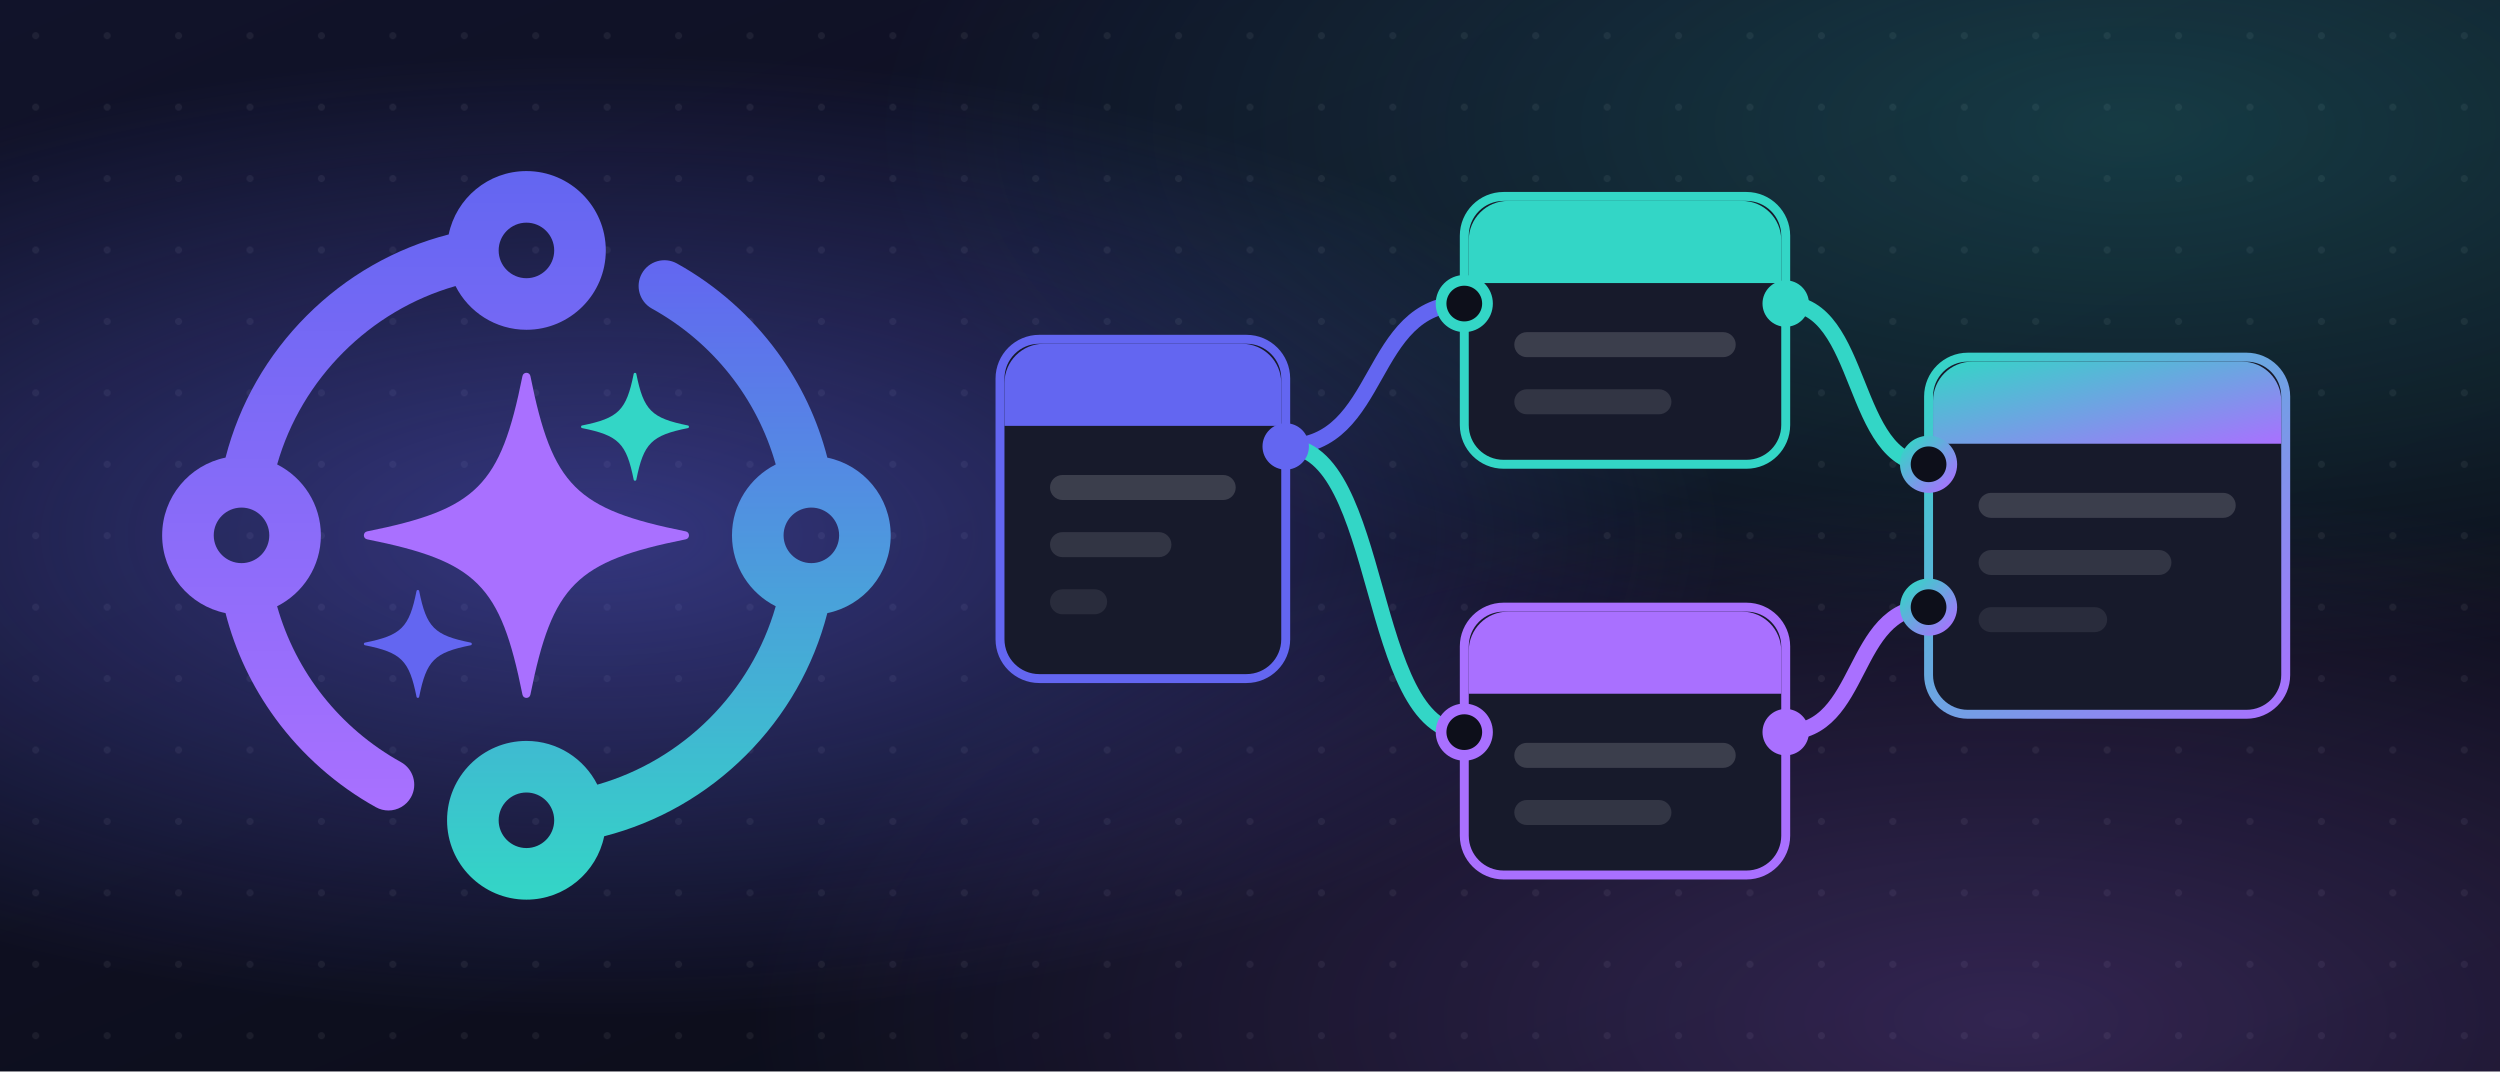
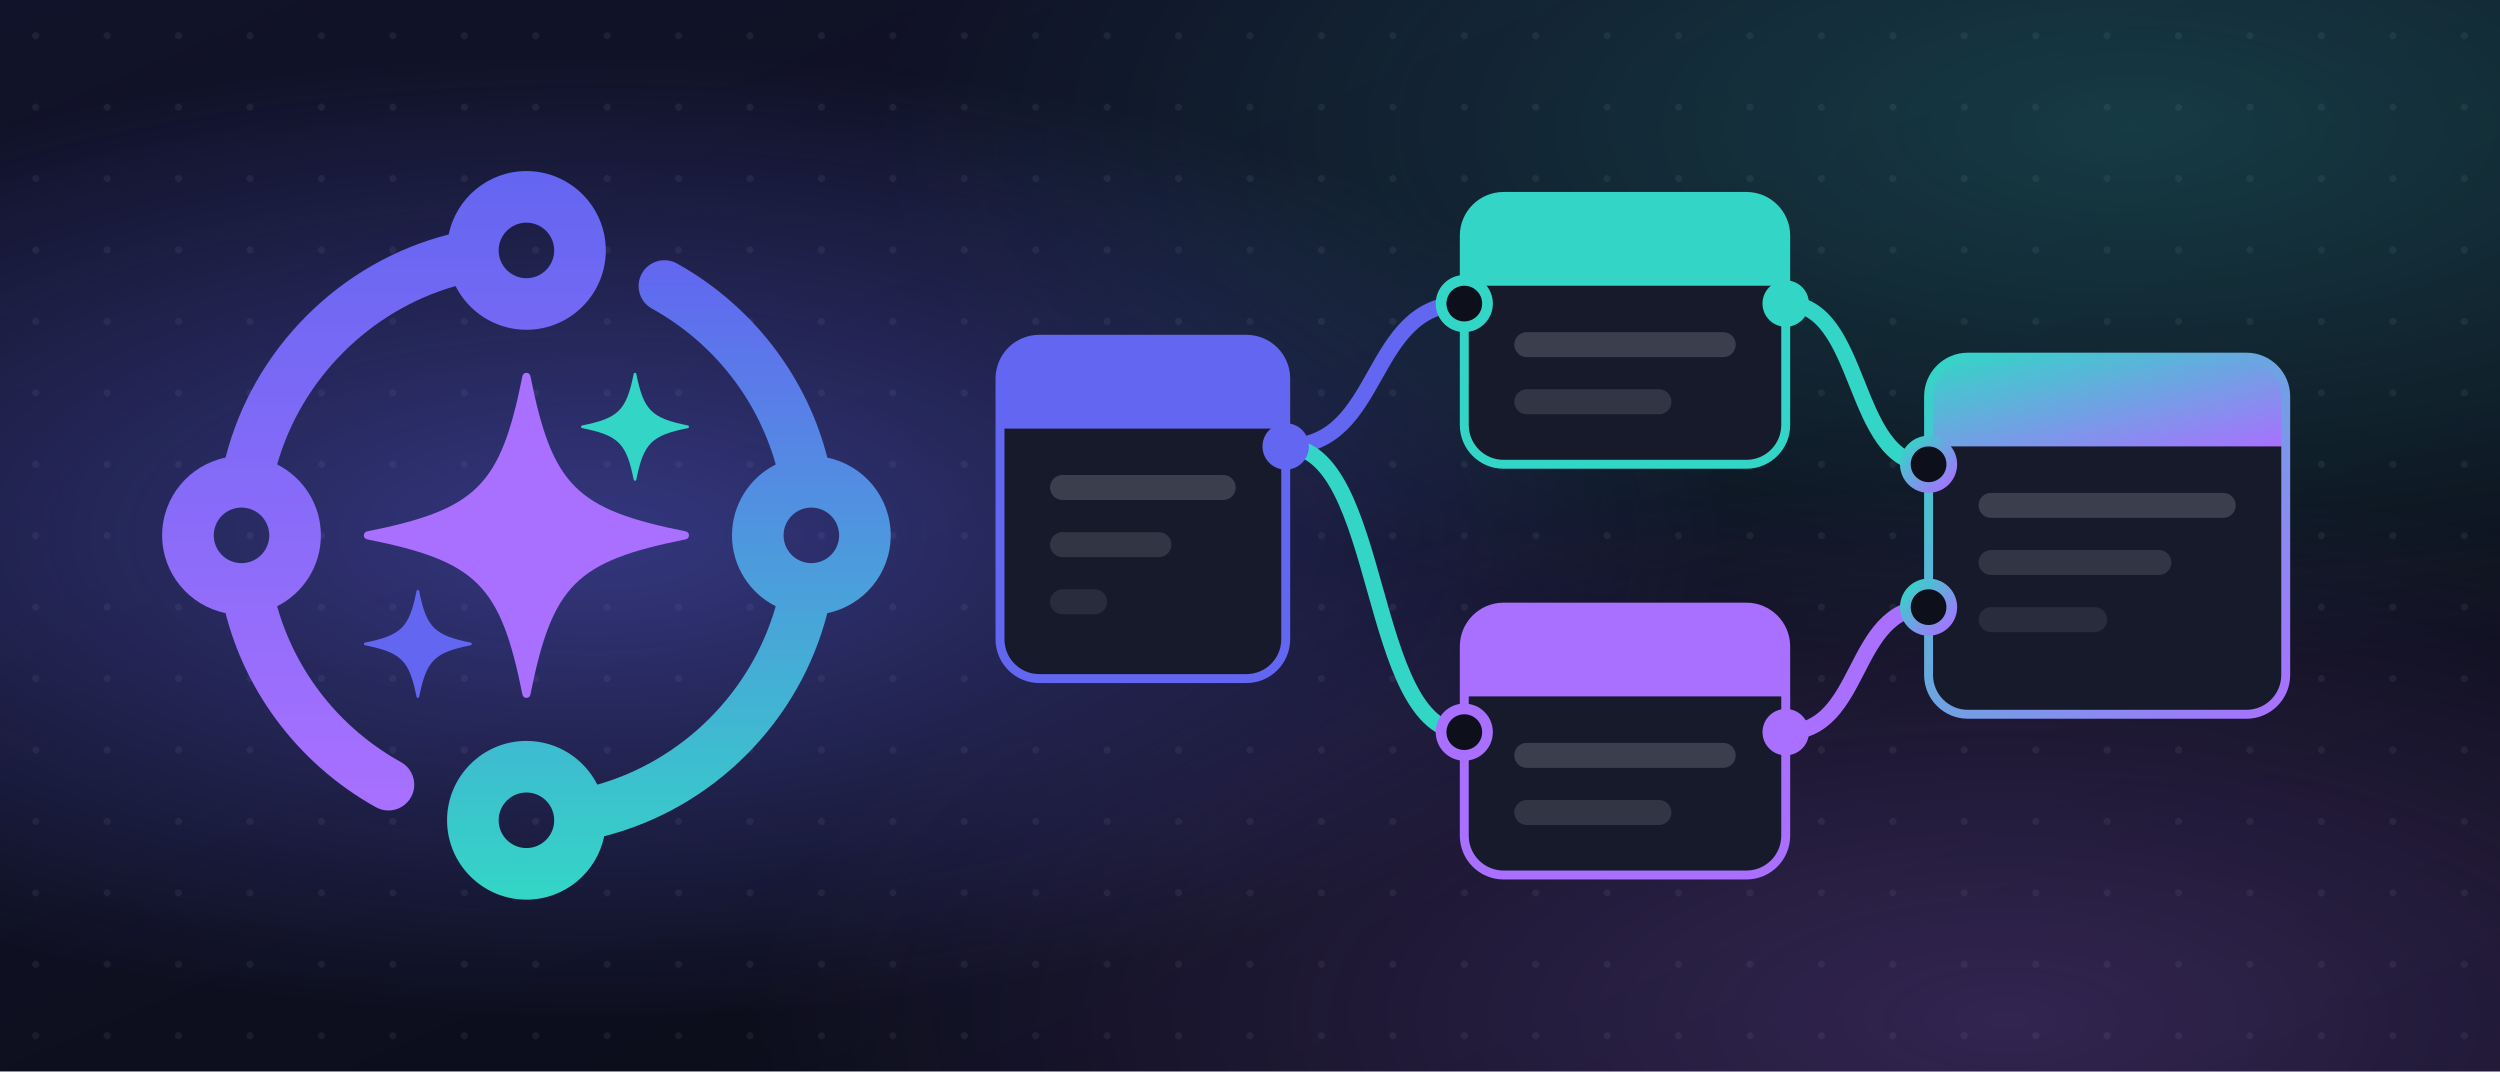
<svg xmlns="http://www.w3.org/2000/svg" viewBox="0 0 1400 600" width="1400" height="600" role="img" aria-label="Wildcard Pipeline">
  <defs>
    <linearGradient id="ringA" x1="312.56" y1="897.19" x2="312.56" y2="2" gradientUnits="userSpaceOnUse">
      <stop offset="0" stop-color="#a970ff" />
      <stop offset="1" stop-color="#6366f1" />
    </linearGradient>
    <linearGradient id="ringB" x1="711.44" y1="126.81" x2="711.44" y2="1022" gradientUnits="userSpaceOnUse">
      <stop offset="0" stop-color="#6366f1" />
      <stop offset="1" stop-color="#33d6c6" />
    </linearGradient>
    <linearGradient id="bg" x1="0" y1="0" x2="1" y2="1">
      <stop offset="0" stop-color="#11132a" />
      <stop offset="1" stop-color="#0a0b14" />
    </linearGradient>
    <radialGradient id="glowIndigo" cx="0.24" cy="0.5" r="0.45">
      <stop offset="0" stop-color="#6366f1" stop-opacity="0.45" />
      <stop offset="1" stop-color="#6366f1" stop-opacity="0" />
    </radialGradient>
    <radialGradient id="glowTeal" cx="0.85" cy="0.12" r="0.5">
      <stop offset="0" stop-color="#33d6c6" stop-opacity="0.22" />
      <stop offset="1" stop-color="#33d6c6" stop-opacity="0" />
    </radialGradient>
    <radialGradient id="glowViolet" cx="0.8" cy="0.95" r="0.5">
      <stop offset="0" stop-color="#a970ff" stop-opacity="0.25" />
      <stop offset="1" stop-color="#a970ff" stop-opacity="0" />
    </radialGradient>
    <linearGradient id="outGrad" x1="0" y1="0" x2="1" y2="1">
      <stop offset="0" stop-color="#33d6c6" />
      <stop offset="1" stop-color="#a970ff" />
    </linearGradient>
    <pattern id="dots" width="40" height="40" patternUnits="userSpaceOnUse">
      <circle cx="20" cy="20" r="2" fill="#fff" fill-opacity="0.06" />
    </pattern>
  </defs>
  <rect width="1400" height="600" fill="url(#bg)" />
  <rect width="1400" height="600" fill="url(#dots)" />
  <rect width="1400" height="600" fill="url(#glowIndigo)" />
  <rect width="1400" height="600" fill="url(#glowTeal)" />
  <rect width="1400" height="600" fill="url(#glowViolet)" />
  <g transform="translate(90,95) scale(0.4)">
    <path fill="url(#ringA)" d="m512,2c-53.6,0-98.47,38.16-108.84,88.73-75.07,19.29-143.32,58.26-198.74,113.68-55.42,55.42-94.39,123.68-113.68,198.74-50.58,10.38-88.73,55.24-88.73,108.84s38.16,98.47,88.73,108.84c13.62,53.14,37.03,102.64,69.77,147.47,37.14,50.86,85.83,93.86,140.81,124.33,5.54,3.08,11.56,4.54,17.48,4.54,12.7,0,25.02-6.72,31.61-18.61,9.68-17.44,3.38-39.42-14.07-49.09-85.32-47.32-147.22-125.71-173.38-218.21,36.3-18.29,61.27-55.92,61.27-99.28s-24.94-80.97-61.23-99.27c34.22-119.96,129.79-215.52,249.74-249.74,18.3,36.29,55.92,61.23,99.27,61.23,61.27,0,111.11-49.84,111.11-111.11S573.27,2,512,2ZM113.11,473.11c21.44,0,38.89,17.44,38.89,38.89,0,20.1-15.32,36.69-34.91,38.69h-.01c-.18.02-.36.03-.53.04-1.13.1-2.28.16-3.43.16-21.44,0-38.89-17.44-38.89-38.89s17.44-38.89,38.89-38.89Zm398.89-321.11c-21.44,0-38.89-17.44-38.89-38.89s17.44-38.89,38.89-38.89,38.89,17.44,38.89,38.89-17.44,38.89-38.89,38.89Z" />
    <path fill="url(#ringB)" d="m933.27,403.16c-13.62-53.14-37.03-102.64-69.77-147.47-37.14-50.86-85.83-93.86-140.81-124.33-17.44-9.68-39.42-3.38-49.09,14.07-9.68,17.44-3.38,39.42,14.07,49.09,85.32,47.32,147.22,125.71,173.38,218.21-36.3,18.29-61.27,55.92-61.27,99.28s24.94,80.97,61.23,99.27c-34.22,119.96-129.79,215.52-249.74,249.74-18.3-36.29-55.92-61.23-99.27-61.23-61.27,0-111.11,49.84-111.11,111.11s49.84,111.11,111.11,111.11c53.6,0,98.47-38.16,108.84-88.73,75.07-19.29,143.32-58.26,198.74-113.68,55.42-55.42,94.39-123.68,113.68-198.74,50.58-10.38,88.73-55.24,88.73-108.84s-38.16-98.47-88.73-108.84Zm-421.27,546.62c-21.44,0-38.89-17.44-38.89-38.89s17.44-38.89,38.89-38.89,38.89,17.44,38.89,38.89-17.44,38.89-38.89,38.89Zm398.89-398.89c-21.44,0-38.89-17.44-38.89-38.89,0-20.03,15.22-36.58,34.72-38.67.38-.04.77-.08,1.16-.11h.02c.99-.08,1.99-.11,2.99-.11,21.44,0,38.89,17.44,38.89,38.89s-17.44,38.89-38.89,38.89Z" />
    <path fill="#a970ff" d="m735.02,517.56c-153.82,30.87-186.59,63.64-217.46,217.46-1.22,6.08-9.9,6.08-11.12,0-30.87-153.82-63.64-186.59-217.46-217.46-6.08-1.22-6.08-9.9,0-11.12,153.82-30.87,186.59-63.64,217.46-217.46,1.22-6.08,9.9-6.08,11.12,0,30.87,153.82,63.64,186.59,217.46,217.46,6.08,1.22,6.08,9.9,0,11.12Z" />
    <path fill="#6366f1" d="m434.06,665.85c-51.08,10.25-61.96,21.13-72.22,72.22-.41,2.02-3.29,2.02-3.69,0-10.25-51.08-21.13-61.96-72.22-72.22-2.02-.41-2.02-3.29,0-3.69,51.08-10.25,61.96-21.13,72.22-72.22.41-2.02,3.29-2.02,3.69,0,10.25,51.08,21.13,61.96,72.22,72.22,2.02.41,2.02,3.29,0,3.69Z" />
    <path fill="#33d6c6" d="m738.07,361.84c-51.08,10.25-61.96,21.13-72.22,72.22-.41,2.02-3.29,2.02-3.69,0-10.25-51.08-21.13-61.96-72.22-72.22-2.02-.41-2.02-3.29,0-3.69,51.08-10.25,61.96-21.13,72.22-72.22.41-2.02,3.29-2.02,3.69,0,10.25,51.08,21.13,61.96,72.22,72.22,2.02.41,2.02,3.29,0,3.69Z" />
  </g>
  <path d="M720 250C775.0 250 765.0 170 820 170" stroke="#6366f1" stroke-width="9" fill="none" stroke-linecap="round" />
  <path d="M720 250C775.0 250 765.0 410 820 410" stroke="#33d6c6" stroke-width="9" fill="none" stroke-linecap="round" />
  <path d="M1000 170C1044.0 170 1036.0 260 1080 260" stroke="#33d6c6" stroke-width="9" fill="none" stroke-linecap="round" />
  <path d="M1000 410C1044.0 410 1036.0 340 1080 340" stroke="#a970ff" stroke-width="9" fill="none" stroke-linecap="round" />
  <g transform="translate(560,190)">
-     <rect width="160" height="190" rx="22" fill="#171a2b" stroke="#6366f1" stroke-width="5" />
-     <path d="M2.5 24.5a22 22 0 0 1 22-22h111a22 22 0 0 1 22 22v24h-155z" fill="#6366f1" />
+     <clipPath id="node1">
+       <rect width="160" height="190" rx="22" />
+     </clipPath>
+     <rect width="160" height="190" rx="22" fill="#171a2b" />
+     <rect width="160" height="50" fill="#6366f1" clip-path="url(#node1)" />
    <rect x="28" y="76" width="104" height="14" rx="7" fill="#fff" fill-opacity="0.16" />
    <rect x="28" y="108" width="68" height="14" rx="7" fill="#fff" fill-opacity="0.12" />
    <rect x="28" y="140" width="32" height="14" rx="7" fill="#fff" fill-opacity="0.08" />
+     <rect width="160" height="190" rx="22" fill="none" stroke="#6366f1" stroke-width="5" />
    <circle cx="160" cy="60" r="13" fill="#6366f1" />
  </g>
  <g transform="translate(820,110)">
-     <rect width="180" height="150" rx="22" fill="#171a2b" stroke="#33d6c6" stroke-width="5" />
-     <path d="M2.5 24.5a22 22 0 0 1 22-22h131a22 22 0 0 1 22 22v24h-175z" fill="#33d6c6" />
+     <clipPath id="node2">
+       <rect width="180" height="150" rx="22" />
+     </clipPath>
+     <rect width="180" height="150" rx="22" fill="#171a2b" />
+     <rect width="180" height="50" fill="#33d6c6" clip-path="url(#node2)" />
    <rect x="28" y="76" width="124" height="14" rx="7" fill="#fff" fill-opacity="0.16" />
    <rect x="28" y="108" width="88" height="14" rx="7" fill="#fff" fill-opacity="0.12" />
+     <rect width="180" height="150" rx="22" fill="none" stroke="#33d6c6" stroke-width="5" />
    <circle cy="60" r="13" fill="#0d0f1a" stroke="#33d6c6" stroke-width="6" />
    <circle cx="180" cy="60" r="13" fill="#33d6c6" />
  </g>
  <g transform="translate(820,340)">
-     <rect width="180" height="150" rx="22" fill="#171a2b" stroke="#a970ff" stroke-width="5" />
-     <path d="M2.5 24.5a22 22 0 0 1 22-22h131a22 22 0 0 1 22 22v24h-175z" fill="#a970ff" />
+     <clipPath id="node3">
+       <rect width="180" height="150" rx="22" />
+     </clipPath>
+     <rect width="180" height="150" rx="22" fill="#171a2b" />
+     <rect width="180" height="50" fill="#a970ff" clip-path="url(#node3)" />
    <rect x="28" y="76" width="124" height="14" rx="7" fill="#fff" fill-opacity="0.16" />
    <rect x="28" y="108" width="88" height="14" rx="7" fill="#fff" fill-opacity="0.12" />
+     <rect width="180" height="150" rx="22" fill="none" stroke="#a970ff" stroke-width="5" />
    <circle cy="70" r="13" fill="#0d0f1a" stroke="#a970ff" stroke-width="6" />
    <circle cx="180" cy="70" r="13" fill="#a970ff" />
  </g>
  <g transform="translate(1080,200)">
-     <rect width="200" height="200" rx="22" fill="#171a2b" stroke="url(#outGrad)" stroke-width="5" />
-     <path d="M2.5 24.5a22 22 0 0 1 22-22h151a22 22 0 0 1 22 22v24h-195z" fill="url(#outGrad)" />
+     <clipPath id="node4">
+       <rect width="200" height="200" rx="22" />
+     </clipPath>
+     <rect width="200" height="200" rx="22" fill="#171a2b" />
+     <rect width="200" height="50" fill="url(#outGrad)" clip-path="url(#node4)" />
    <rect x="28" y="76" width="144" height="14" rx="7" fill="#fff" fill-opacity="0.16" />
    <rect x="28" y="108" width="108" height="14" rx="7" fill="#fff" fill-opacity="0.12" />
    <rect x="28" y="140" width="72" height="14" rx="7" fill="#fff" fill-opacity="0.08" />
+     <rect width="200" height="200" rx="22" fill="none" stroke="url(#outGrad)" stroke-width="5" />
    <circle cy="60" r="13" fill="#0d0f1a" stroke="url(#outGrad)" stroke-width="6" />
    <circle cy="140" r="13" fill="#0d0f1a" stroke="url(#outGrad)" stroke-width="6" />
  </g>
</svg>
